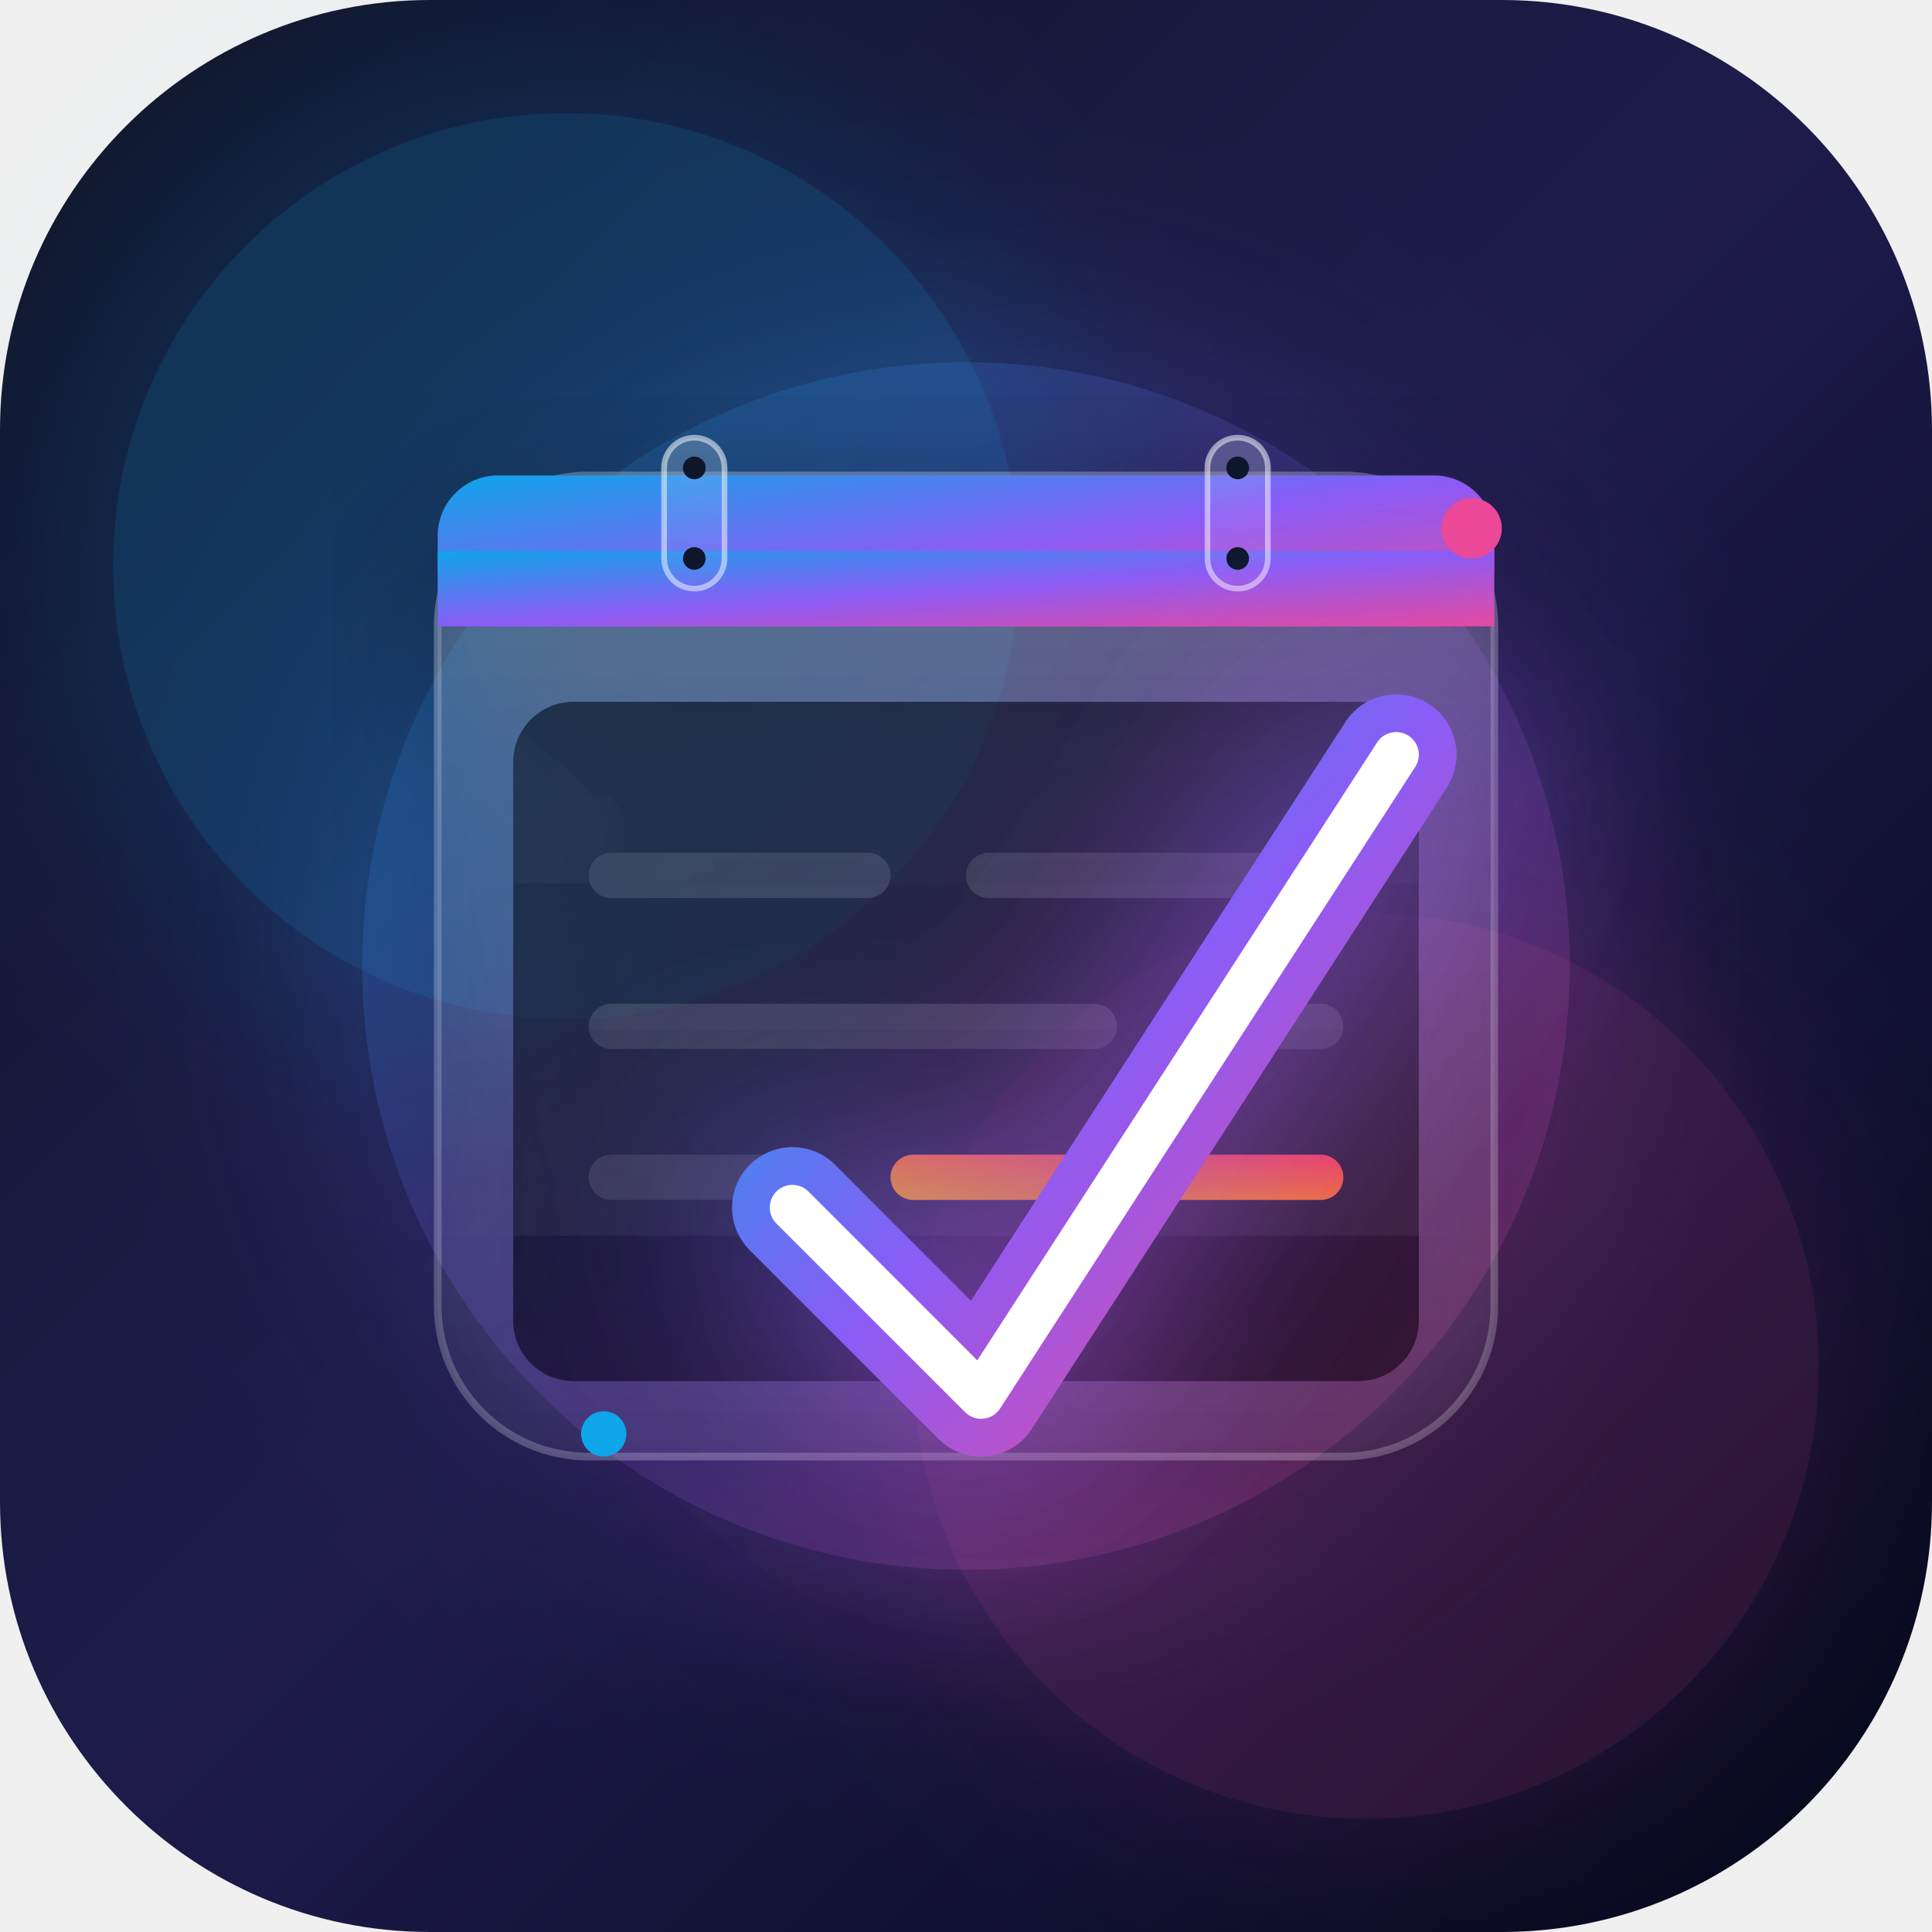
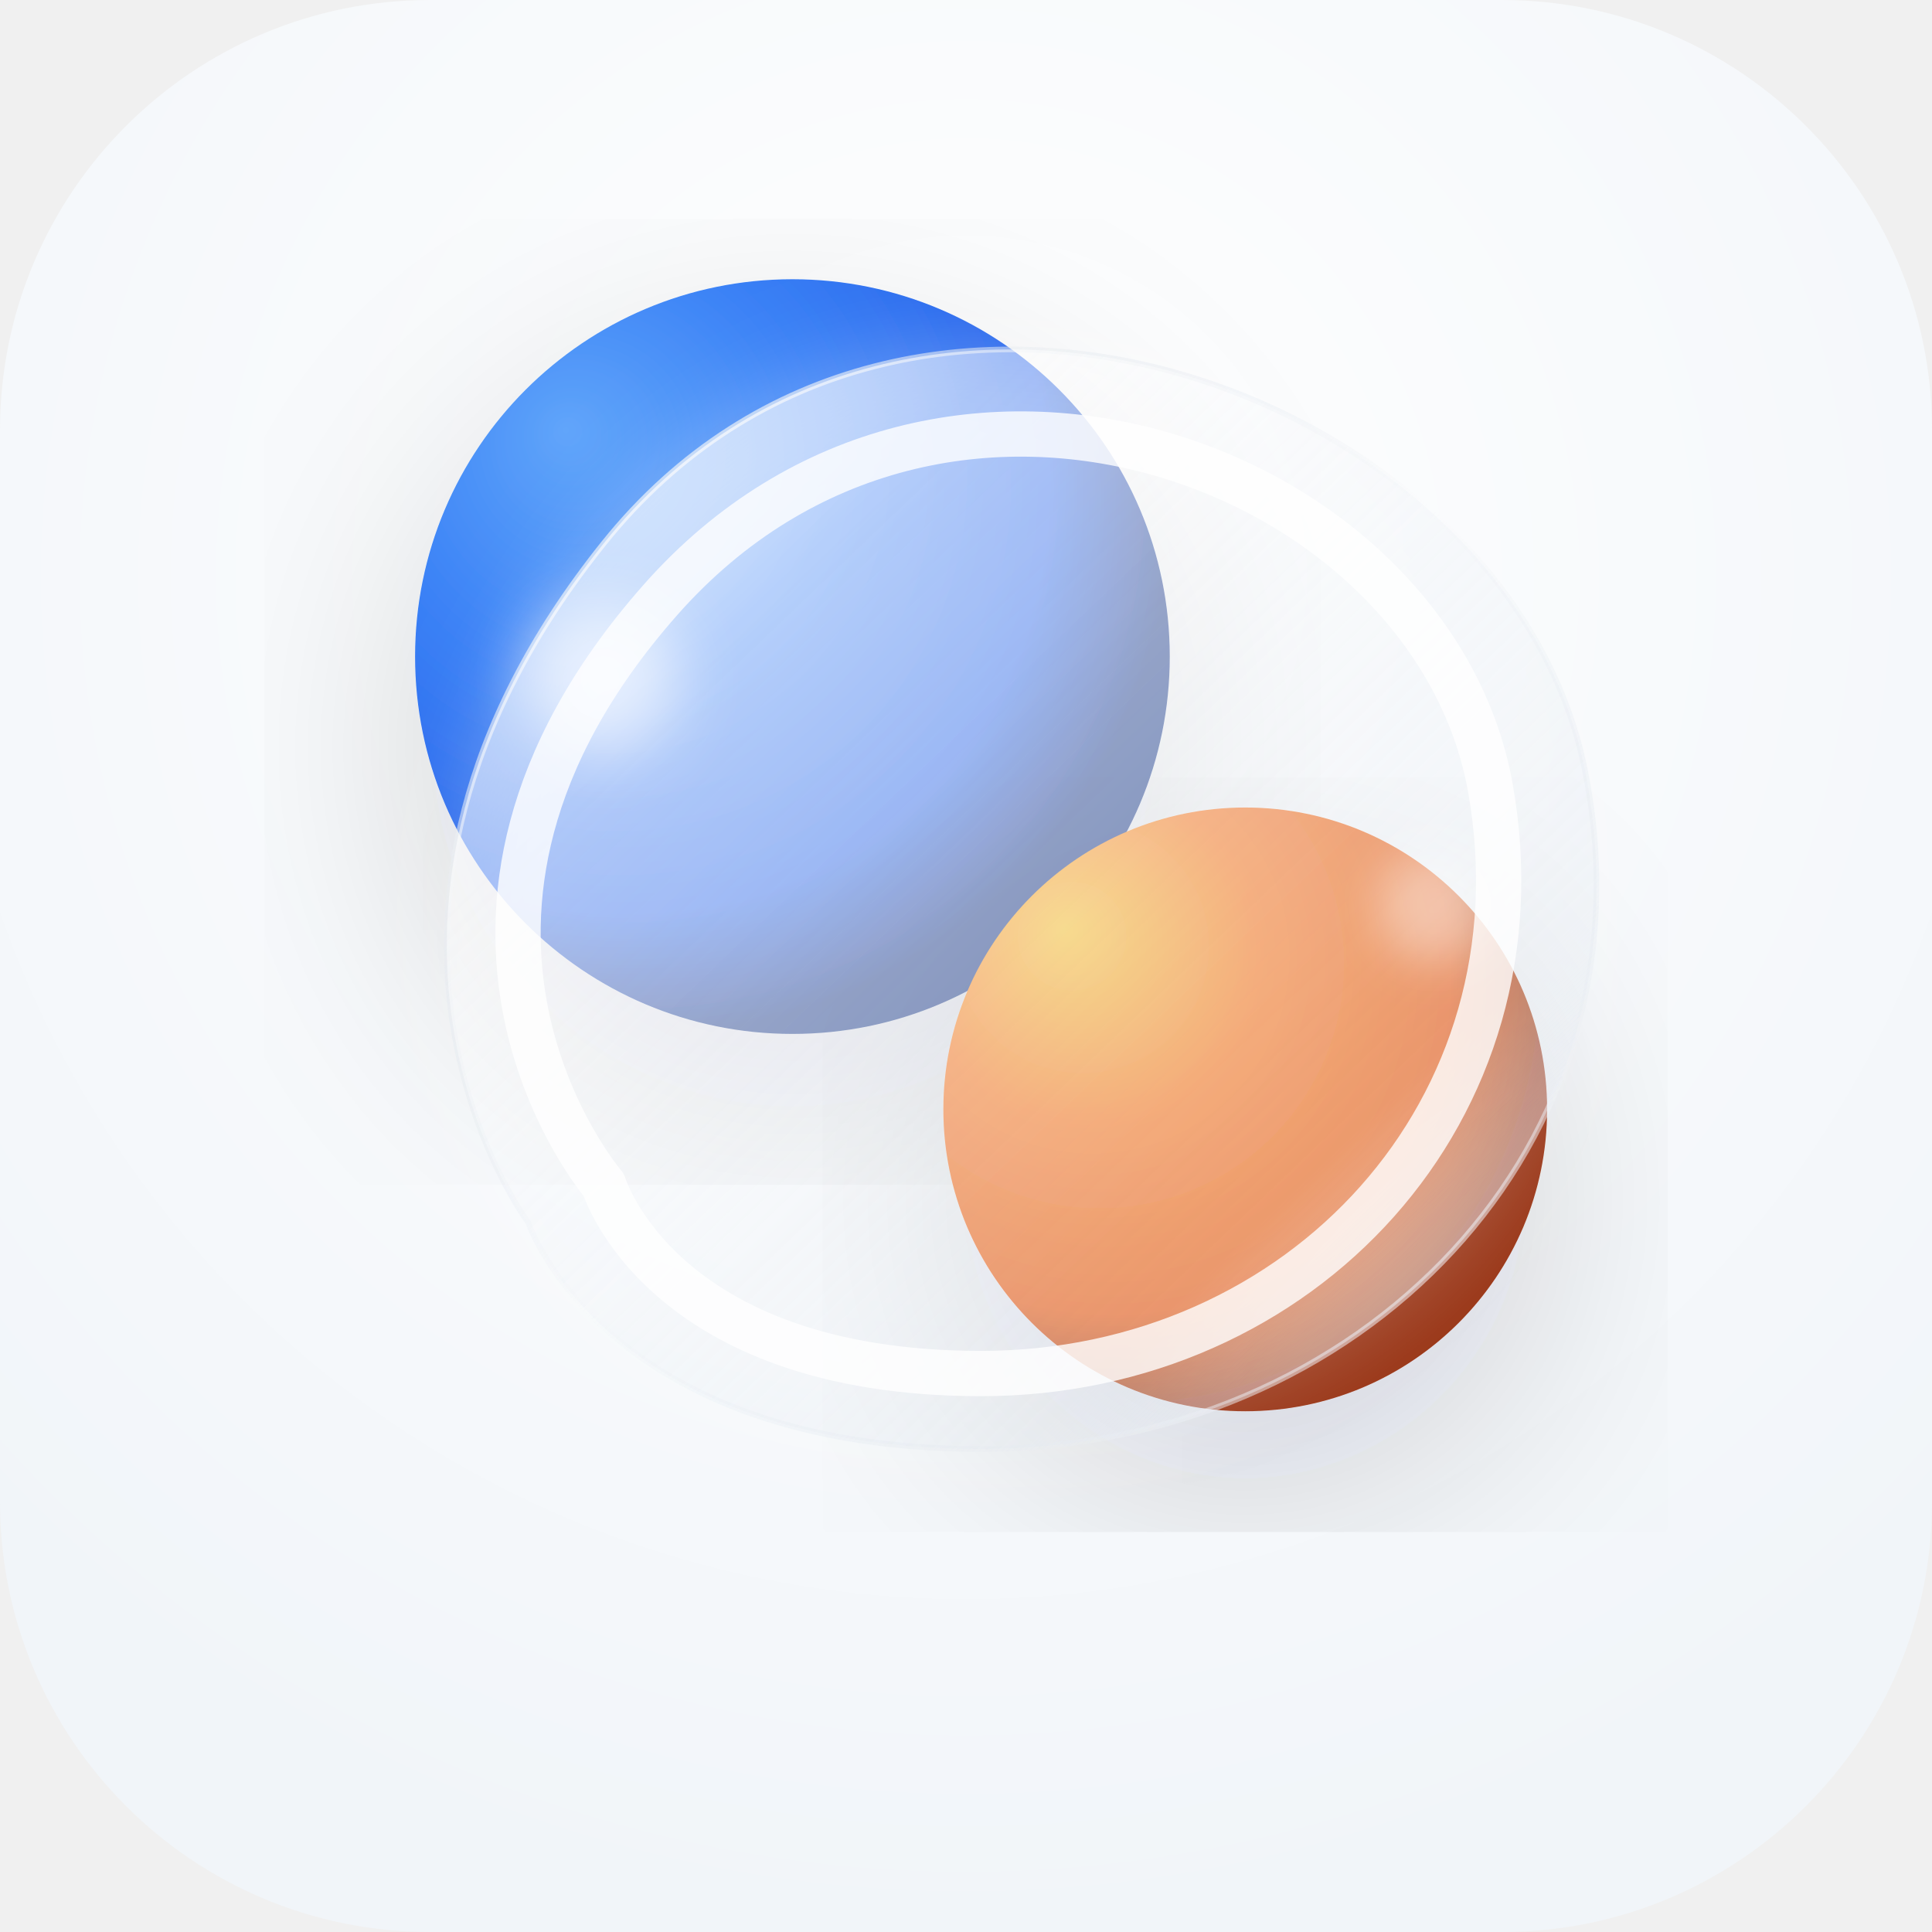
<svg xmlns="http://www.w3.org/2000/svg" viewBox="0 0 512 512">
  <defs>
-     <linearGradient id="app-bg" x1="0%" y1="0%" x2="100%" y2="100%">
-       <stop offset="0%" stop-color="#0f172a" />
-       <stop offset="50%" stop-color="#1e1b4b" />
-       <stop offset="100%" stop-color="#020617" />
+     <radialGradient id="bg-grad" cx="50%" cy="30%" r="70%" fx="50%" fy="30%">
+       <stop offset="0%" stop-color="#ffffff" />
+       <stop offset="100%" stop-color="#f1f5f9" />
+     </radialGradient>
+     <radialGradient id="sphere-orange" cx="30%" cy="30%" r="70%" fx="20%" fy="20%">
+       <stop offset="0%" stop-color="#fbbf24" />
+       <stop offset="40%" stop-color="#f97316" />
+       <stop offset="80%" stop-color="#ea580c" />
+       <stop offset="100%" stop-color="#9a3412" />
+     </radialGradient>
+     <radialGradient id="sphere-blue" cx="30%" cy="30%" r="70%" fx="20%" fy="20%">
+       <stop offset="0%" stop-color="#60a5fa" />
+       <stop offset="40%" stop-color="#3b82f6" />
+       <stop offset="80%" stop-color="#2563eb" />
+       <stop offset="100%" stop-color="#1e3a8a" />
+     </radialGradient>
+     <linearGradient id="glass-ribbon" x1="0%" y1="0%" x2="100%" y2="100%">
+       <stop offset="0%" stop-color="#ffffff" stop-opacity="0.95" />
+       <stop offset="25%" stop-color="#ffffff" stop-opacity="0.5" />
+       <stop offset="75%" stop-color="#e2e8f0" stop-opacity="0.3" />
+       <stop offset="100%" stop-color="#ffffff" stop-opacity="0.8" />
    </linearGradient>
-     <linearGradient id="glass-gradient" x1="0%" y1="0%" x2="0%" y2="100%">
-       <stop offset="0%" stop-color="#ffffff" stop-opacity="0.15" />
-       <stop offset="100%" stop-color="#ffffff" stop-opacity="0.02" />
+     <linearGradient id="glass-edge" x1="0%" y1="0%" x2="100%" y2="100%">
+       <stop offset="0%" stop-color="#ffffff" stop-opacity="1" />
+       <stop offset="50%" stop-color="#cbd5e1" stop-opacity="0" />
+       <stop offset="100%" stop-color="#ffffff" stop-opacity="0.8" />
    </linearGradient>
-     <linearGradient id="glow-accent" x1="0%" y1="0%" x2="100%" y2="100%">
-       <stop offset="0%" stop-color="#0ea5e9" />
-       <stop offset="50%" stop-color="#8b5cf6" />
-       <stop offset="100%" stop-color="#ec4899" />
-     </linearGradient>
-     <linearGradient id="warm-accent" x1="0%" y1="100%" x2="100%" y2="0%">
-       <stop offset="0%" stop-color="#f59e0b" />
-       <stop offset="100%" stop-color="#f43f5e" />
-     </linearGradient>
-     <filter id="glow-blur" x="-50%" y="-50%" width="200%" height="200%">
-       <feGaussianBlur stdDeviation="32" result="blur" />
-       <feComposite in="SourceGraphic" in2="blur" operator="over" />
+     <filter id="shadow-deep" x="-20%" y="-20%" width="140%" height="140%">
+       <feDropShadow dx="0" dy="24" stdDeviation="32" flood-color="#0f172a" flood-opacity="0.15" />
    </filter>
-     <filter id="soft-shadow" x="-10%" y="-10%" width="120%" height="120%">
-       <feDropShadow dx="0" dy="16" stdDeviation="24" flood-color="#000000" flood-opacity="0.5" />
+     <filter id="shadow-sharp" x="-10%" y="-10%" width="120%" height="120%">
+       <feDropShadow dx="0" dy="12" stdDeviation="16" flood-color="#0f172a" flood-opacity="0.12" />
+     </filter>
+     <filter id="inner-glow" x="-20%" y="-20%" width="140%" height="140%">
+       <feGaussianBlur in="SourceAlpha" stdDeviation="12" result="blur" />
+       <feFlood flood-color="#ffffff" flood-opacity="0.5" result="glowColor" />
+       <feComposite in="glowColor" in2="blur" operator="in" result="glow" />
+       <feComposite in="SourceGraphic" in2="glow" operator="over" />
    </filter>
  </defs>
-   <rect width="512" height="512" rx="114" fill="url(#app-bg)" />
-   <circle cx="256" cy="256" r="160" fill="url(#glow-accent)" opacity="0.3" filter="url(#glow-blur)" />
-   <circle cx="150" cy="150" r="120" fill="#0ea5e9" opacity="0.2" filter="url(#glow-blur)" />
-   <circle cx="362" cy="362" r="120" fill="#ec4899" opacity="0.15" filter="url(#glow-blur)" />
-   <g transform="translate(116, 126)" filter="url(#soft-shadow)">
-     <path d="M40 0 L240 0 C262.091 0 280 17.909 280 40 L280 220 C280 242.091 262.091 260 240 260 L40 260 C17.909 260 0 242.091 0 220 L0 40 C0 17.909 17.909 0 40 0 Z" fill="url(#glass-gradient)" stroke="rgba(255,255,255,0.2)" stroke-width="2" />
-     <rect x="20" y="60" width="240" height="180" rx="16" fill="rgba(0,0,0,0.4)" />
-     <rect x="0" y="0" width="280" height="40" rx="16" fill="url(#glow-accent)" />
-     <rect x="0" y="20" width="280" height="20" fill="url(#glow-accent)" />
-     <rect x="40" y="100" width="80" height="12" rx="6" fill="rgba(255,255,255,0.1)" />
-     <rect x="140" y="100" width="100" height="12" rx="6" fill="rgba(255,255,255,0.1)" />
-     <rect x="40" y="140" width="140" height="12" rx="6" fill="rgba(255,255,255,0.1)" />
-     <rect x="200" y="140" width="40" height="12" rx="6" fill="rgba(255,255,255,0.1)" />
-     <rect x="40" y="180" width="60" height="12" rx="6" fill="rgba(255,255,255,0.1)" />
-     <rect x="120" y="180" width="120" height="12" rx="6" fill="url(#warm-accent)" />
-     <g transform="translate(60, -10)">
-       <rect x="0" y="0" width="16" height="40" rx="8" fill="url(#glass-gradient)" stroke="rgba(255,255,255,0.5)" stroke-width="1.5" />
-       <circle cx="8" cy="8" r="3" fill="#0f172a" />
-       <circle cx="8" cy="32" r="3" fill="#0f172a" />
-     </g>
-     <g transform="translate(204, -10)">
-       <rect x="0" y="0" width="16" height="40" rx="8" fill="url(#glass-gradient)" stroke="rgba(255,255,255,0.5)" stroke-width="1.5" />
-       <circle cx="8" cy="8" r="3" fill="#0f172a" />
-       <circle cx="8" cy="32" r="3" fill="#0f172a" />
-     </g>
+   <rect width="512" height="512" rx="114" fill="url(#bg-grad)" />
+   <g transform="translate(0, -16)">
+     <circle cx="210" cy="190" r="100" fill="url(#sphere-blue)" filter="url(#shadow-deep)" />
+     <circle cx="330" cy="310" r="80" fill="url(#sphere-orange)" filter="url(#shadow-deep)" />
+     <path d="M 140 340               C 140 340, 80 260, 160 160               C 240 60, 400 120, 420 220               C 440 320, 360 400, 260 400               C 160 400, 140 340, 140 340 Z" fill="none" stroke="url(#glass-edge)" stroke-width="1.5" filter="url(#shadow-sharp)" />
+     <path d="M 140 340               C 140 340, 80 260, 160 160               C 240 60, 400 120, 420 220               C 440 320, 360 400, 260 400               C 160 400, 140 340, 140 340 Z" fill="url(#glass-ribbon)" filter="url(#inner-glow)" />
+     <path d="M 160 330               C 160 330, 100 260, 175 175               C 250 90, 380 140, 395 225               C 410 310, 345 380, 260 380               C 175 380, 160 330, 160 330 Z" fill="none" stroke="#ffffff" stroke-width="12" stroke-linecap="round" stroke-linejoin="round" opacity="0.8" />
  </g>
-   <path d="M 210 320 L 260 370 L 370 200" fill="none" stroke="url(#glow-accent)" stroke-width="32" stroke-linecap="round" stroke-linejoin="round" filter="url(#glow-blur)" />
-   <path d="M 210 320 L 260 370 L 370 200" fill="none" stroke="#ffffff" stroke-width="12" stroke-linecap="round" stroke-linejoin="round" />
-   <circle cx="160" cy="380" r="6" fill="#0ea5e9" />
-   <circle cx="390" cy="140" r="8" fill="#ec4899" />
+   <circle cx="160" cy="180" r="20" fill="#ffffff" filter="blur(8px)" opacity="0.6" />
+   <circle cx="380" cy="240" r="15" fill="#ffffff" filter="blur(6px)" opacity="0.4" />
</svg>
